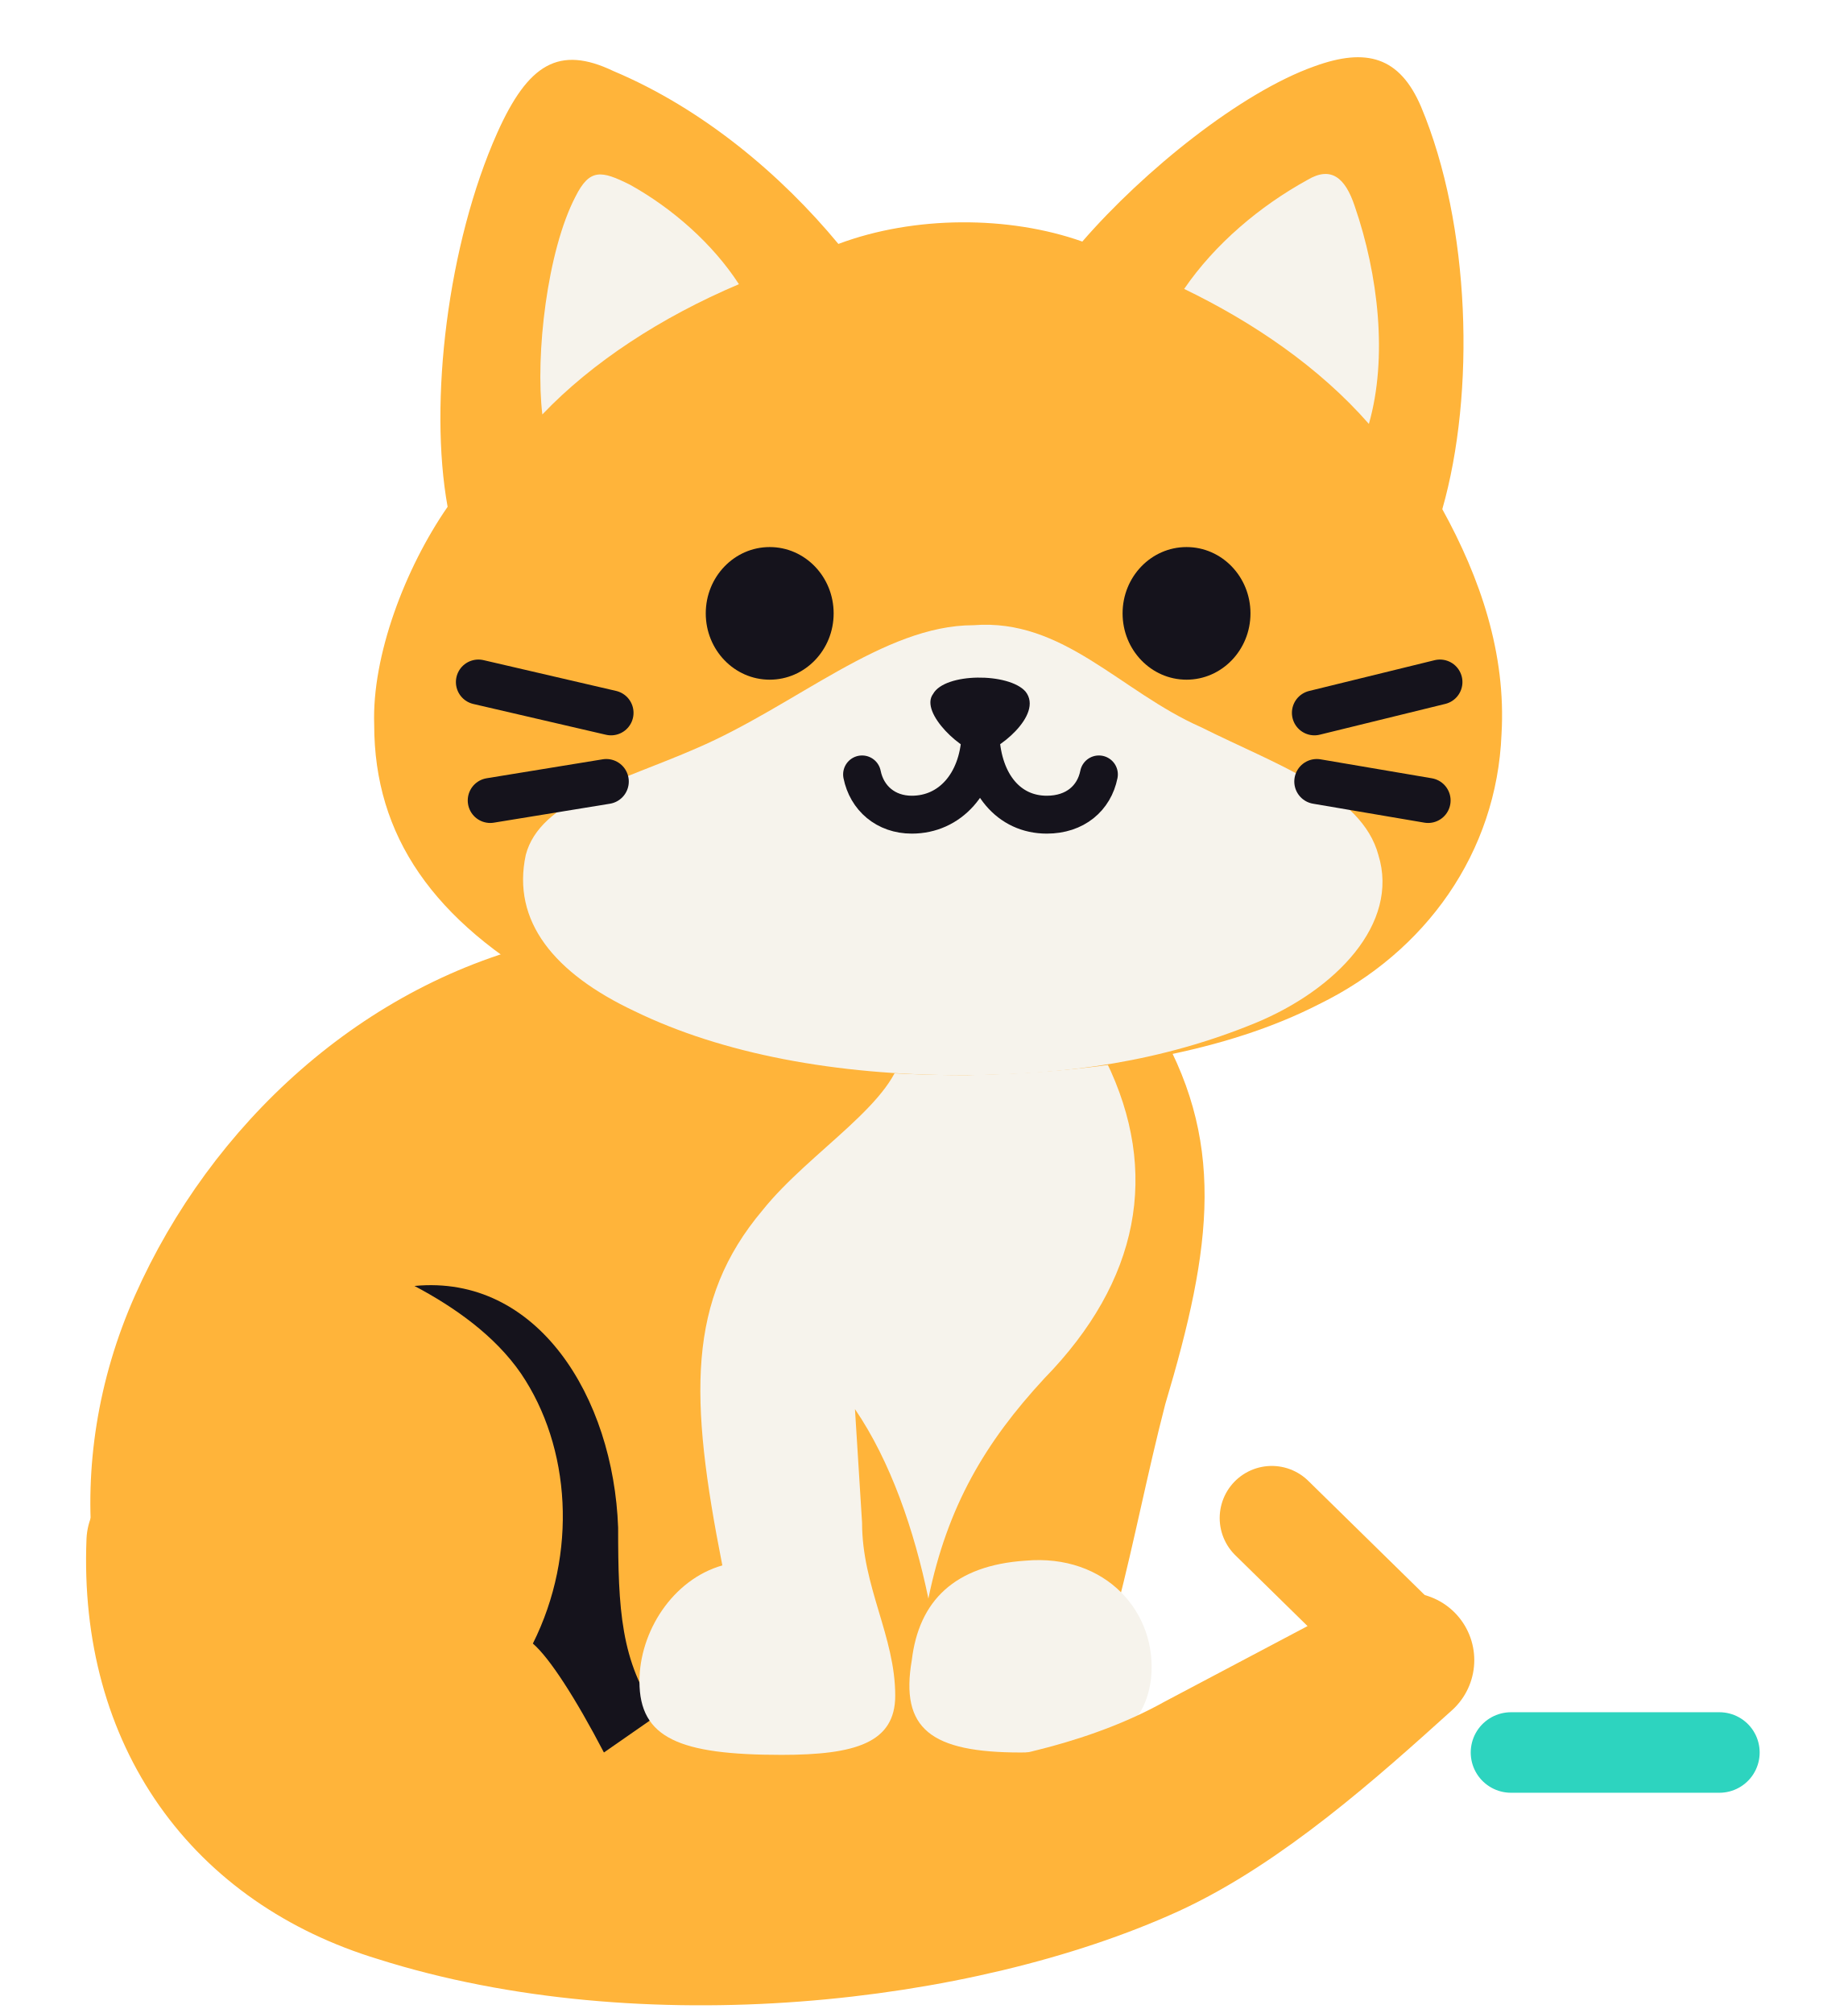
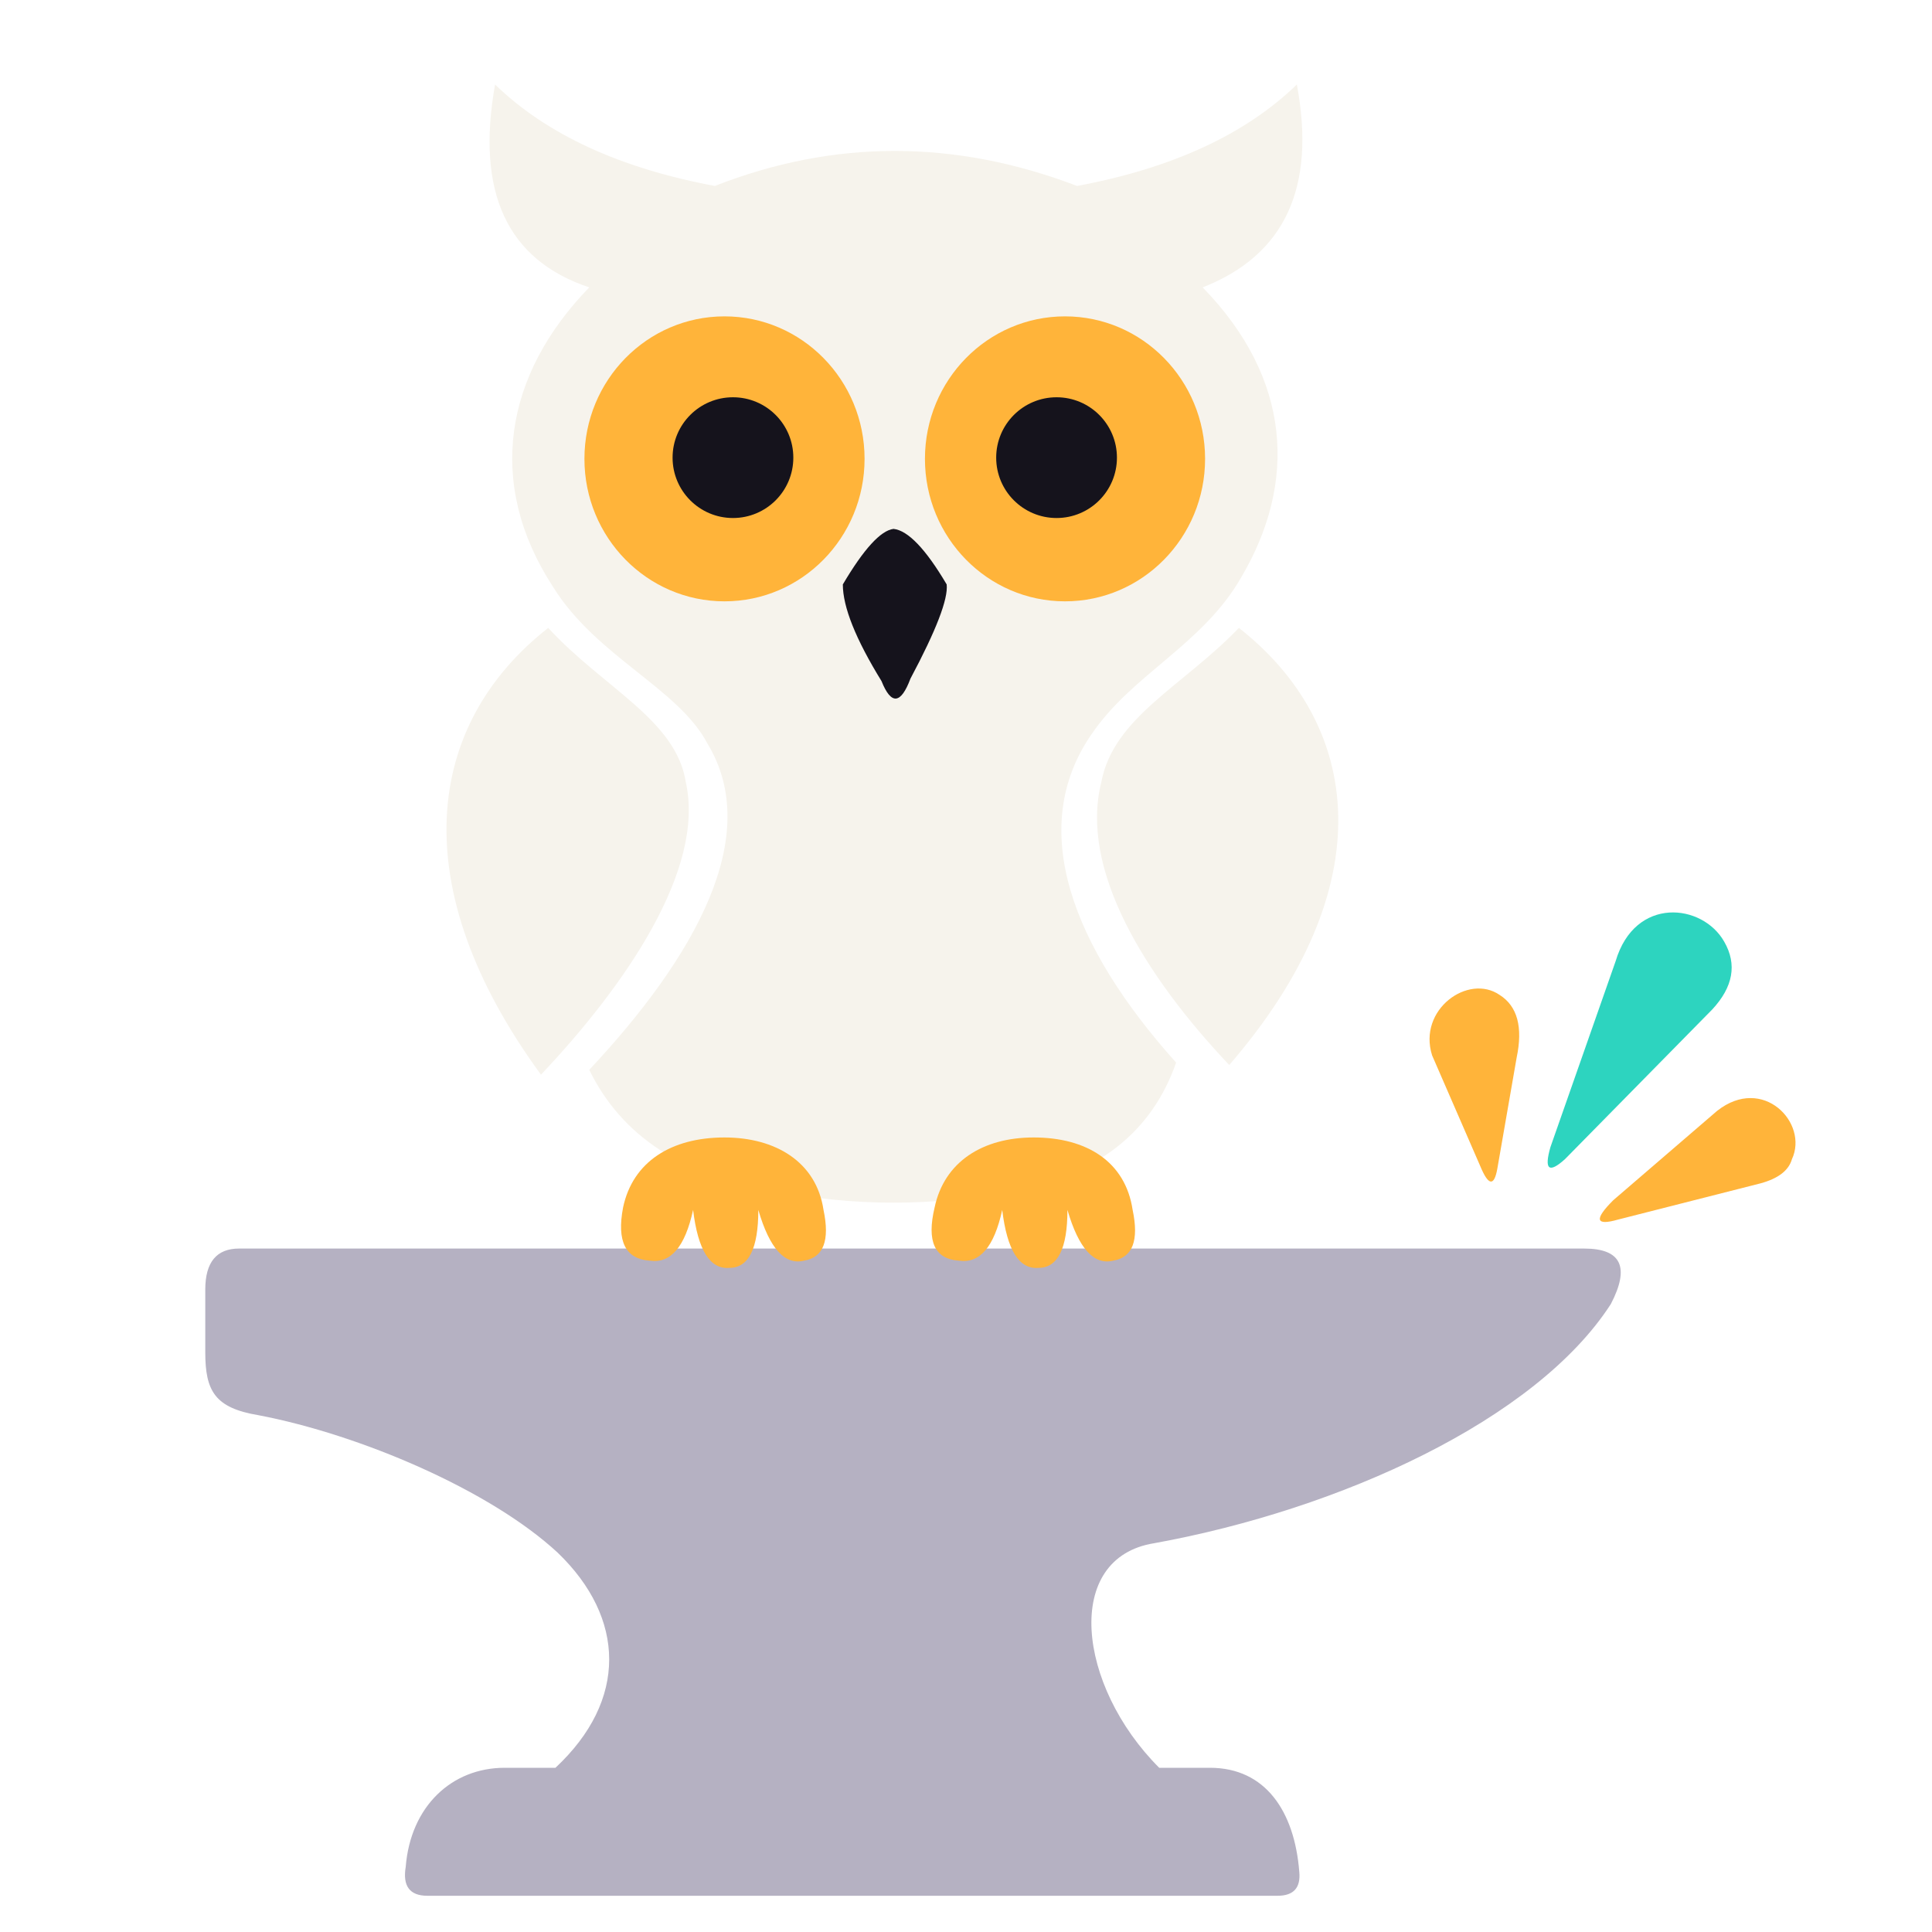
- <svg xmlns="http://www.w3.org/2000/svg" viewBox="120 90 780 850" role="img" aria-label="Kate sits, the tail ends in a prompt sign">
-   <g id="cat">
-     <path id="body" fill="#FFB43A" d="M353 487C273 505 209 565 177 637C145 709 156 786 193 835C232 884 298 903 369 894L561 850C590 798 597 741 612 683C632 616 638 571 607 520Z" />
-     <path id="haunch-separation" fill="#15131C" d="M295 633C347 628 379 680 381 735C381 769 382 792 398 814L375 830C363 807 352 790 345 784C364 746 361 701 340 670C329 654 312 642 295 633Z" />
-     <path id="belly" fill="#F6F3EC" d="M501 533C499 555 462 576 442 601C410 639 411 680 425 751C404 757 390 779 390 800C390 824 407 831 450 831C481 831 498 826 498 806C498 781 484 760 484 733L481 685C496 707 506 736 512 765C520 726 536 699 561 672C601 631 610 585 587 538Z" />
-     <path id="far-paw" fill="#F6F3EC" d="M553 749C523 751 508 766 505 791C500 820 513 830 551 830C586 830 603 822 606 799C609 771 587 746 553 749Z" />
-     <path id="tail" d="M216 740C217 807 279 846 361 856C460 869 559 863 622 828L709 782L657 731" fill="none" stroke="#FFB43A" stroke-width="44" stroke-linecap="round" stroke-linejoin="round" />
-     <path id="tail-lower-curve" d="M185 741C182 816 222 870 288 890C392 923 525 908 606 871C645 853 683 819 714 791" fill="none" stroke="#FFB43A" stroke-width="57" stroke-linecap="round" stroke-linejoin="round" />
-     <path id="head" fill="#FFB43A" d="M309 304C301 260 309 193 330 146C343 117 356 109 379 120C417 136 450 164 474 193C506 181 546 181 577 192C603 162 644 129 675 118C697 110 711 114 720 135C741 185 743 256 729 305C745 334 756 366 754 400C752 450 722 492 677 514C638 534 586 543 528 544C461 544 400 533 355 508C303 479 278 443 278 396C277 367 291 330 309 304Z" />
-     <g id="inner-ears" fill="#F6F3EC">
-       <path d="M349 265C346 240 351 196 363 173C369 161 374 162 386 168C404 178 421 193 432 210C399 224 370 243 349 265Z" />
-       <path d="M620 212C633 193 652 177 672 166C682 160 688 165 692 177C702 206 706 241 698 269C677 245 649 226 620 212Z" />
+ <svg xmlns="http://www.w3.org/2000/svg" viewBox="130 110 800 800" role="img" aria-label="The owl sits on an anvil">
+   <g id="owl">
+     <g fill="#F6F3EC">
+       <path d="M335 145Q367 176 426 187Q500 158 576 187Q635 176 667 145Q679 209 628 229C665 267 667 310 644 349C628 377 599 389 582 414C555 453 574 502 617 550Q602 593 550 603Q500 613 450 603Q394 594 374 553C418 506 446 456 423 418C411 395 377 382 359 353C331 310 339 265 374 229Q323 212 335 145Z" />
+       <path d="M357 370C306 410 297 477 354 555C389 518 422 470 414 434C410 408 380 395 357 370Z" />
+       <path d="M643 370C694 410 703 477 639 551C604 514 577 470 586 434C591 407 620 394 643 370Z" />
    </g>
-     <path id="muzzle" fill="#F6F3EC" d="M342 451C348 428 382 420 414 406C456 388 493 354 531 354C569 351 593 382 627 397C659 413 695 425 702 451C711 480 684 508 650 522C611 538 571 544 526 544C473 544 425 535 388 517C354 501 336 479 342 451Z" />
-     <g id="face" fill="#15131C">
-       <ellipse cx="445" cy="349" rx="27" ry="28" />
-       <ellipse cx="621" cy="349" rx="27" ry="28" />
-       <path d="M514 383C519 374 546 374 553 382C561 392 540 408 534 408C527 408 508 391 514 383Z" />
-       <path d="M534 401C533 421 521 434 505 434C494 434 486 427 484 417M534 401C535 421 546 434 562 434C574 434 582 427 584 417" fill="none" stroke="#15131C" stroke-width="16" stroke-linecap="round" />
-       <path d="M322 378L378 391M327 428L376 420M675 391L728 378M676 420L723 428" fill="none" stroke="#15131C" stroke-width="19" stroke-linecap="round" />
+     <g fill="#FFB43A">
+       <ellipse cx="430" cy="300" rx="58" ry="59" />
+       <ellipse cx="571" cy="300" rx="58" ry="59" />
+     </g>
+     <g fill="#15131C">
+       <circle cx="433.5" cy="299.5" r="25" />
+       <circle cx="567.5" cy="299.5" r="25" />
+       <path d="M479 352Q492 330 500 329Q509 330 522 352Q523 361 507 391Q501 407 495 392Q479 366 479 352Z" />
    </g>
  </g>
-   <path id="cursor" d="M758 830H846" fill="none" stroke="#2DD4BF" stroke-width="34" stroke-linecap="round" />
+   <path id="anvil" fill="#B5B1C2" d="M229 627H786Q809 627 797 650C766 698 685 735 608 749C570 755 576 808 610 842H631C654 842 666 860 668 885Q669 895 659 895H307Q296 895 298 883C300 858 317 842 339 842H360C390 814 389 780 361 753C333 727 279 704 237 696C219 693 215 686 215 670V644Q215 627 229 627Z" />
+   <g id="feet" fill="#FFB43A">
+     <path d="M388 610C392 591 408 581 430 581C451 581 468 591 471 611Q475 630 463 632Q451 635 444 611Q444 635 432 635Q420 636 417 611Q412 634 399 632Q384 631 388 610Z" />
+     <path d="M517 610C521 591 537 581 558 581C580 581 596 591 599 611Q603 630 591 632Q579 635 572 611Q572 635 560 635Q548 636 545 611Q540 634 527 632Q512 631 517 610Z" />
+   </g>
+   <g id="sparks">
+     <path fill="#FFB43A" d="M723 547C717 528 738 513 751 522Q762 529 758 548L750 594Q748 605 743 593Z" />
+     <path fill="#2DD4BF" d="M799 508C807 481 835 484 844 500Q852 514 839 528L778 590Q768 599 772 585Z" />
+     <path fill="#FFB43A" d="M798 607L841 570C860 555 879 575 872 590Q870 597 859 600L800 615Q786 619 798 607Z" />
+   </g>
</svg>
